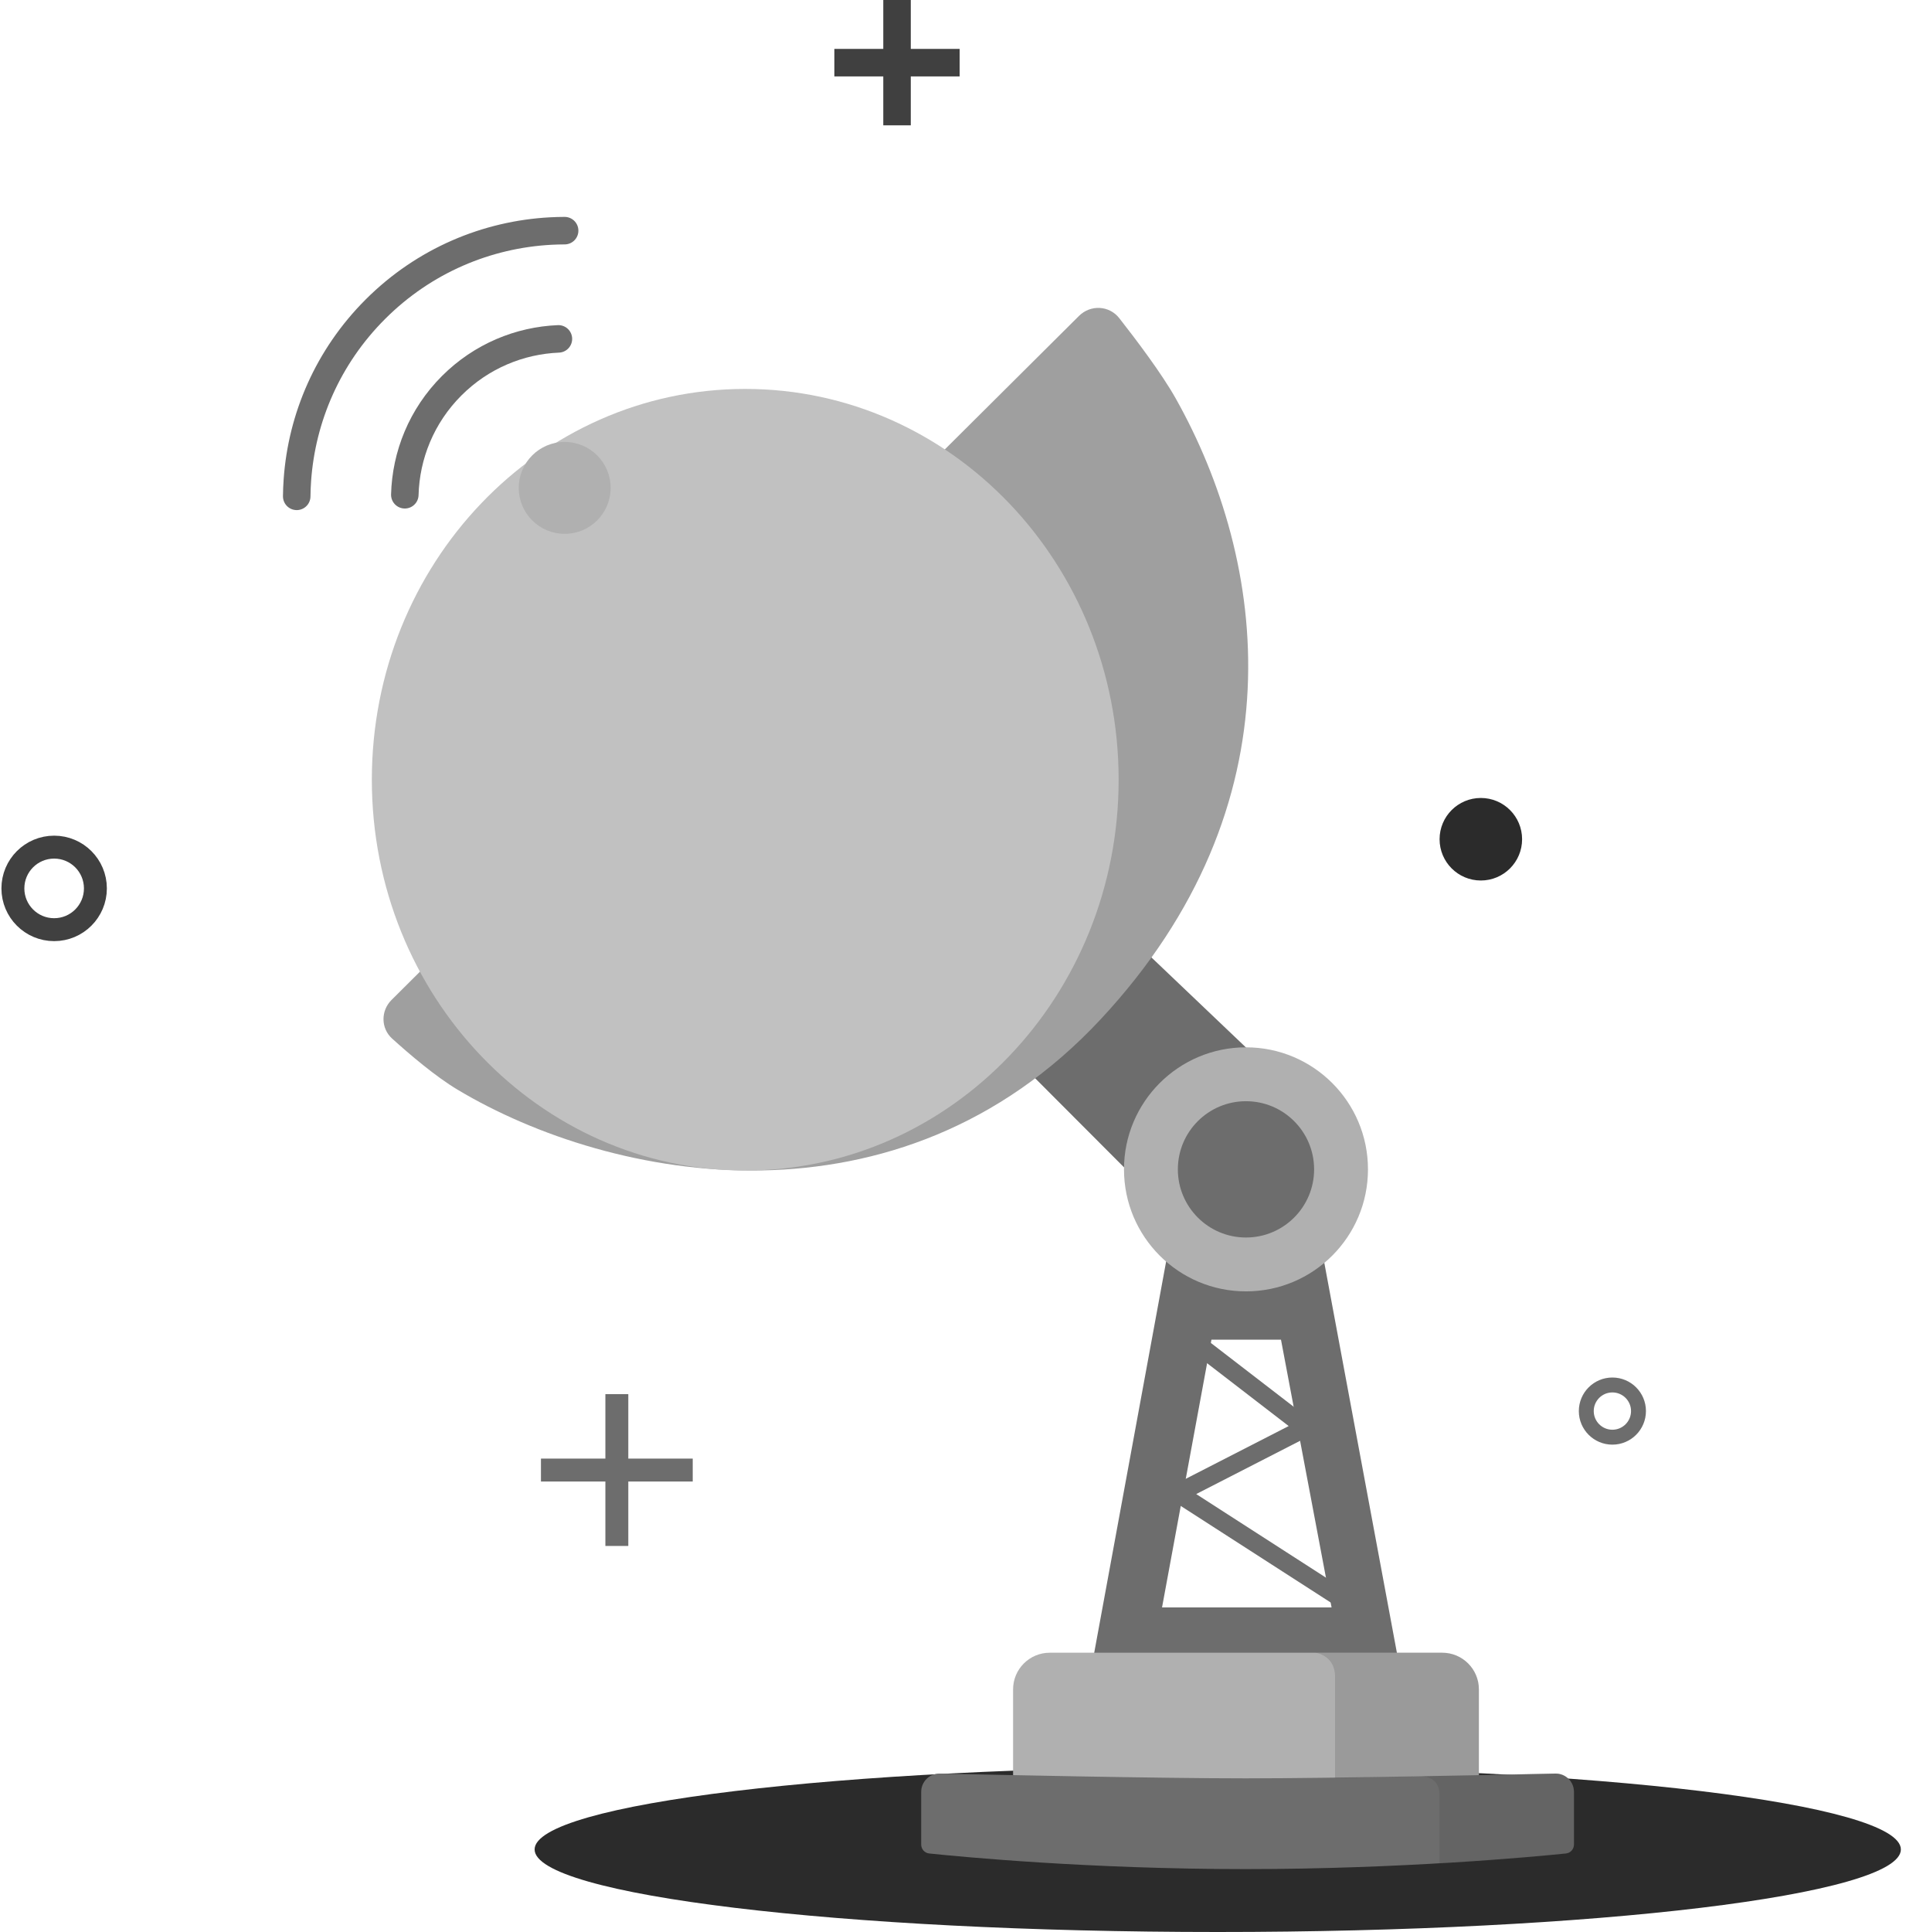
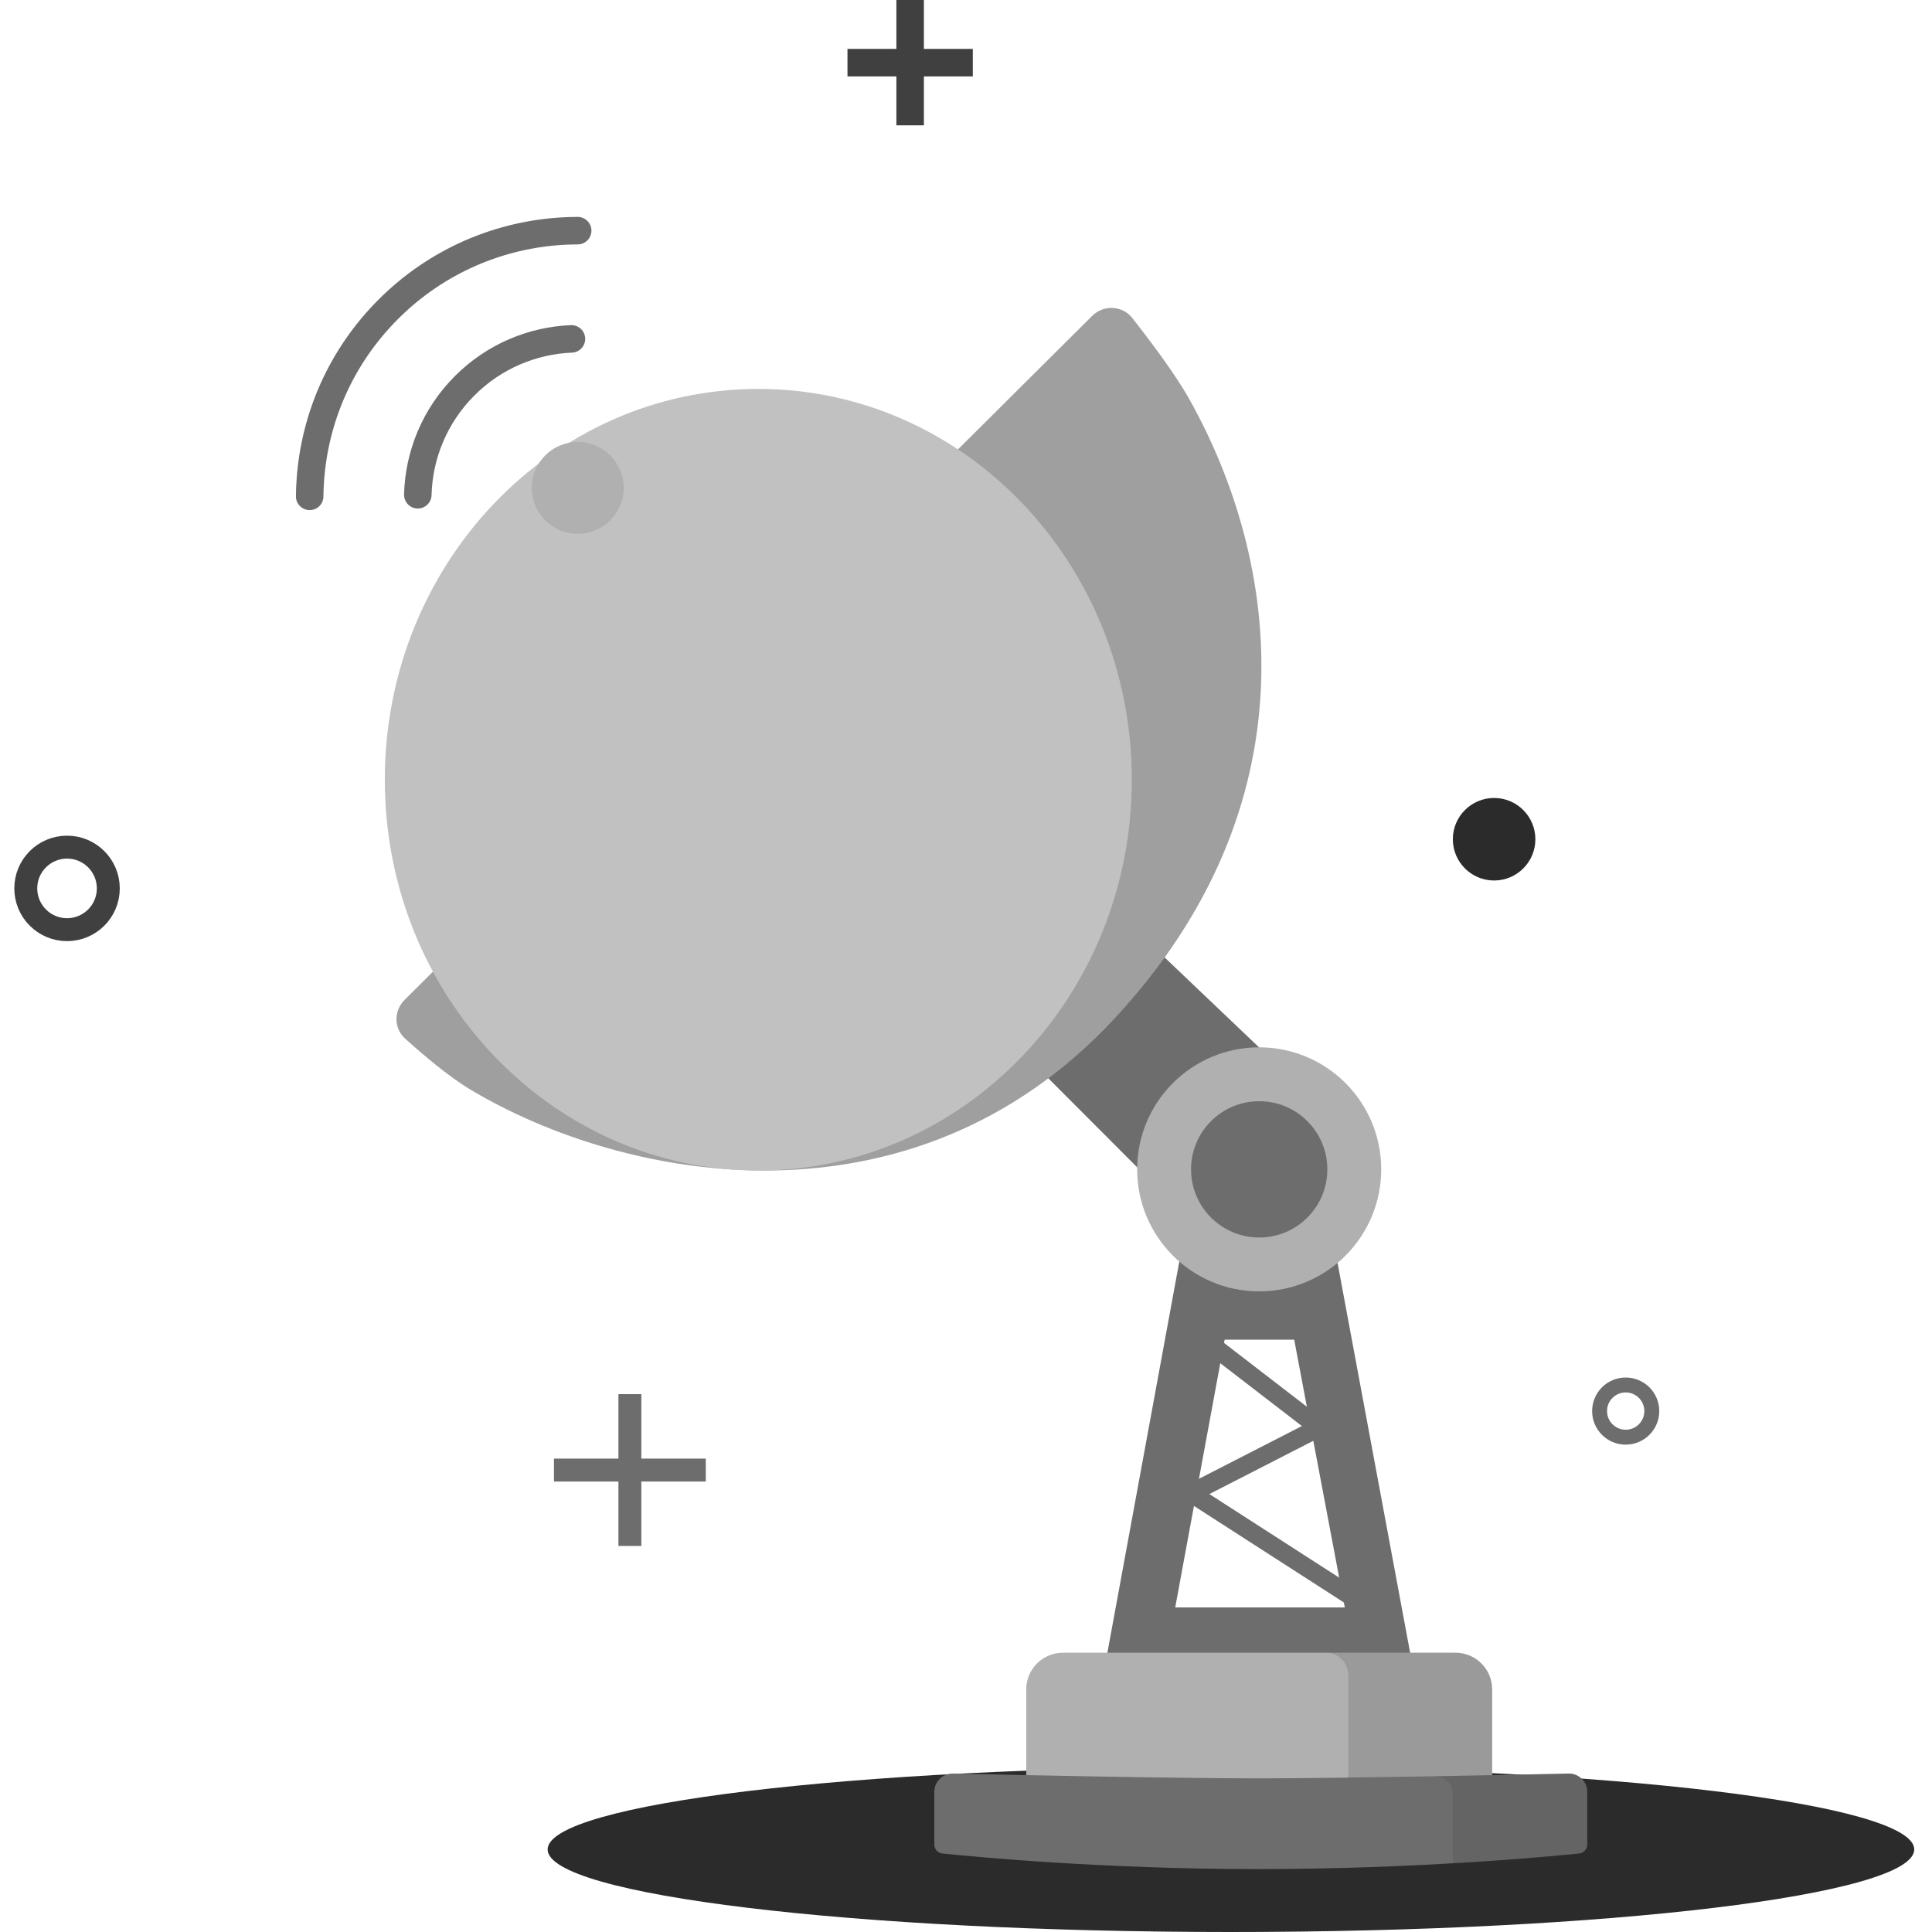
- <svg xmlns="http://www.w3.org/2000/svg" width="148" height="150" viewBox="0 0 148 150" fill="none">
+ <svg xmlns="http://www.w3.org/2000/svg" width="100px" height="100px" viewBox="0 0 148 150" fill="none">
  <ellipse cx="94.57" cy="143.591" rx="53.052" ry="6.409" fill="#2B2B2B" />
  <path fill-rule="evenodd" clip-rule="evenodd" d="M78.7 82.023L91.285 94.633L100.954 85.317L86.174 71.244L78.7 82.023Z" fill="#6D6D6D" />
  <path fill-rule="evenodd" clip-rule="evenodd" d="M90.965 95.751L84.699 129.83H108.764L102.211 94.633L90.965 95.751ZM94.081 104.011H99.481L103.41 124.799H90.244L94.081 104.011Z" fill="#6D6D6D" />
  <circle cx="96.763" cy="90.788" r="9.474" fill="#B0B0B0" />
  <circle cx="96.763" cy="90.789" r="5.291" fill="#6D6D6D" />
  <path fill-rule="evenodd" clip-rule="evenodd" d="M78.676 131.165C78.676 129.592 79.951 128.317 81.524 128.317H112.002C113.575 128.317 114.85 129.592 114.85 131.165V139.637H78.676V131.165Z" fill="#B0B0B0" />
  <path d="M49.586 64.772L43.569 37.451" stroke="#6D6D6D" stroke-width="1.723" />
  <path d="M43.569 37.451L63.875 57.822" stroke="#6D6D6D" stroke-width="1.723" />
  <path d="M43.569 37.451L72.021 43.986" stroke="#6D6D6D" stroke-width="1.723" />
  <path d="M92.934 105.216L93.803 104.087L102.728 110.96L92.897 115.999L104.352 123.375L103.581 124.572L90.048 115.859L100.079 110.718L92.934 105.216Z" fill="#6D6D6D" />
  <path fill-rule="evenodd" clip-rule="evenodd" d="M86.92 24.699C86.144 23.71 84.688 23.639 83.797 24.525L30.406 77.637C29.564 78.475 29.57 79.837 30.451 80.634C31.813 81.867 33.827 83.582 35.526 84.598C47.559 91.797 69.794 95.942 85.457 79.159C101.043 62.459 98.418 43.567 91.298 30.92C90.228 29.02 88.272 26.422 86.92 24.699Z" fill="#9F9F9F" />
  <ellipse cx="57.875" cy="60.537" rx="28.998" ry="30.341" fill="#C1C1C1" />
  <path fill-rule="evenodd" clip-rule="evenodd" d="M71.539 139.126C71.539 138.326 72.189 137.683 72.989 137.701C77.289 137.797 90.09 138.071 96.732 138.071C103.387 138.071 116.437 137.796 120.785 137.7C121.584 137.683 122.233 138.326 122.233 139.125V143.2C122.233 143.562 121.968 143.866 121.607 143.902C119.035 144.164 108.851 145.116 96.732 145.116C84.634 145.116 74.694 144.168 72.163 143.904C71.803 143.866 71.539 143.563 71.539 143.202L71.539 139.126Z" fill="#6D6D6D" />
  <path opacity="0.2" fill-rule="evenodd" clip-rule="evenodd" d="M102.165 128.317C102.165 128.317 103.682 128.496 103.682 130.189C103.682 131.882 103.682 136.944 103.682 138.049C108.074 137.958 110.33 137.915 110.33 137.915C110.33 137.915 111.792 137.827 111.792 139.344C111.792 140.861 111.792 144.689 111.792 144.689C111.792 144.689 115.228 144.503 117.496 144.322C119.065 144.196 120.731 144.012 121.608 143.911C121.965 143.869 122.233 143.566 122.233 143.207V139.123C122.233 138.325 121.576 137.682 120.778 137.699L114.85 137.827V131.165C114.85 129.592 113.575 128.317 112.002 128.317H102.165Z" fill="#404040" />
  <circle cx="43.854" cy="37.88" r="3.568" fill="#B0B0B0" />
  <path d="M43.366 26.311C40.355 26.436 37.38 27.648 35.08 29.947C32.735 32.292 31.521 35.34 31.438 38.413" stroke="#6D6D6D" stroke-width="2.136" stroke-linecap="round" />
  <path d="M43.85 17.908C43.492 17.909 43.134 17.919 42.776 17.938C37.818 18.2 32.935 20.225 29.147 24.013C25.458 27.702 23.441 32.428 23.096 37.253C23.065 37.68 23.047 38.108 23.043 38.536" stroke="#6D6D6D" stroke-width="2.136" stroke-linecap="round" />
  <circle cx="4.205" cy="68.975" r="3.204" stroke="#404040" stroke-width="1.78" />
  <circle cx="125.218" cy="109.556" r="2.027" stroke="#6D6D6D" stroke-width="1.158" />
  <path d="M69.663 0V9.731" stroke="#404040" stroke-width="2.136" />
  <path d="M64.798 4.865H74.528" stroke="#404040" stroke-width="2.136" />
  <path d="M47.904 108.241V120.028" stroke="#6D6D6D" stroke-width="1.78" />
  <path d="M42.01 114.135H53.797" stroke="#6D6D6D" stroke-width="1.78" />
  <circle cx="115.002" cy="65.158" r="3.204" fill="#2B2B2B" />
</svg>
